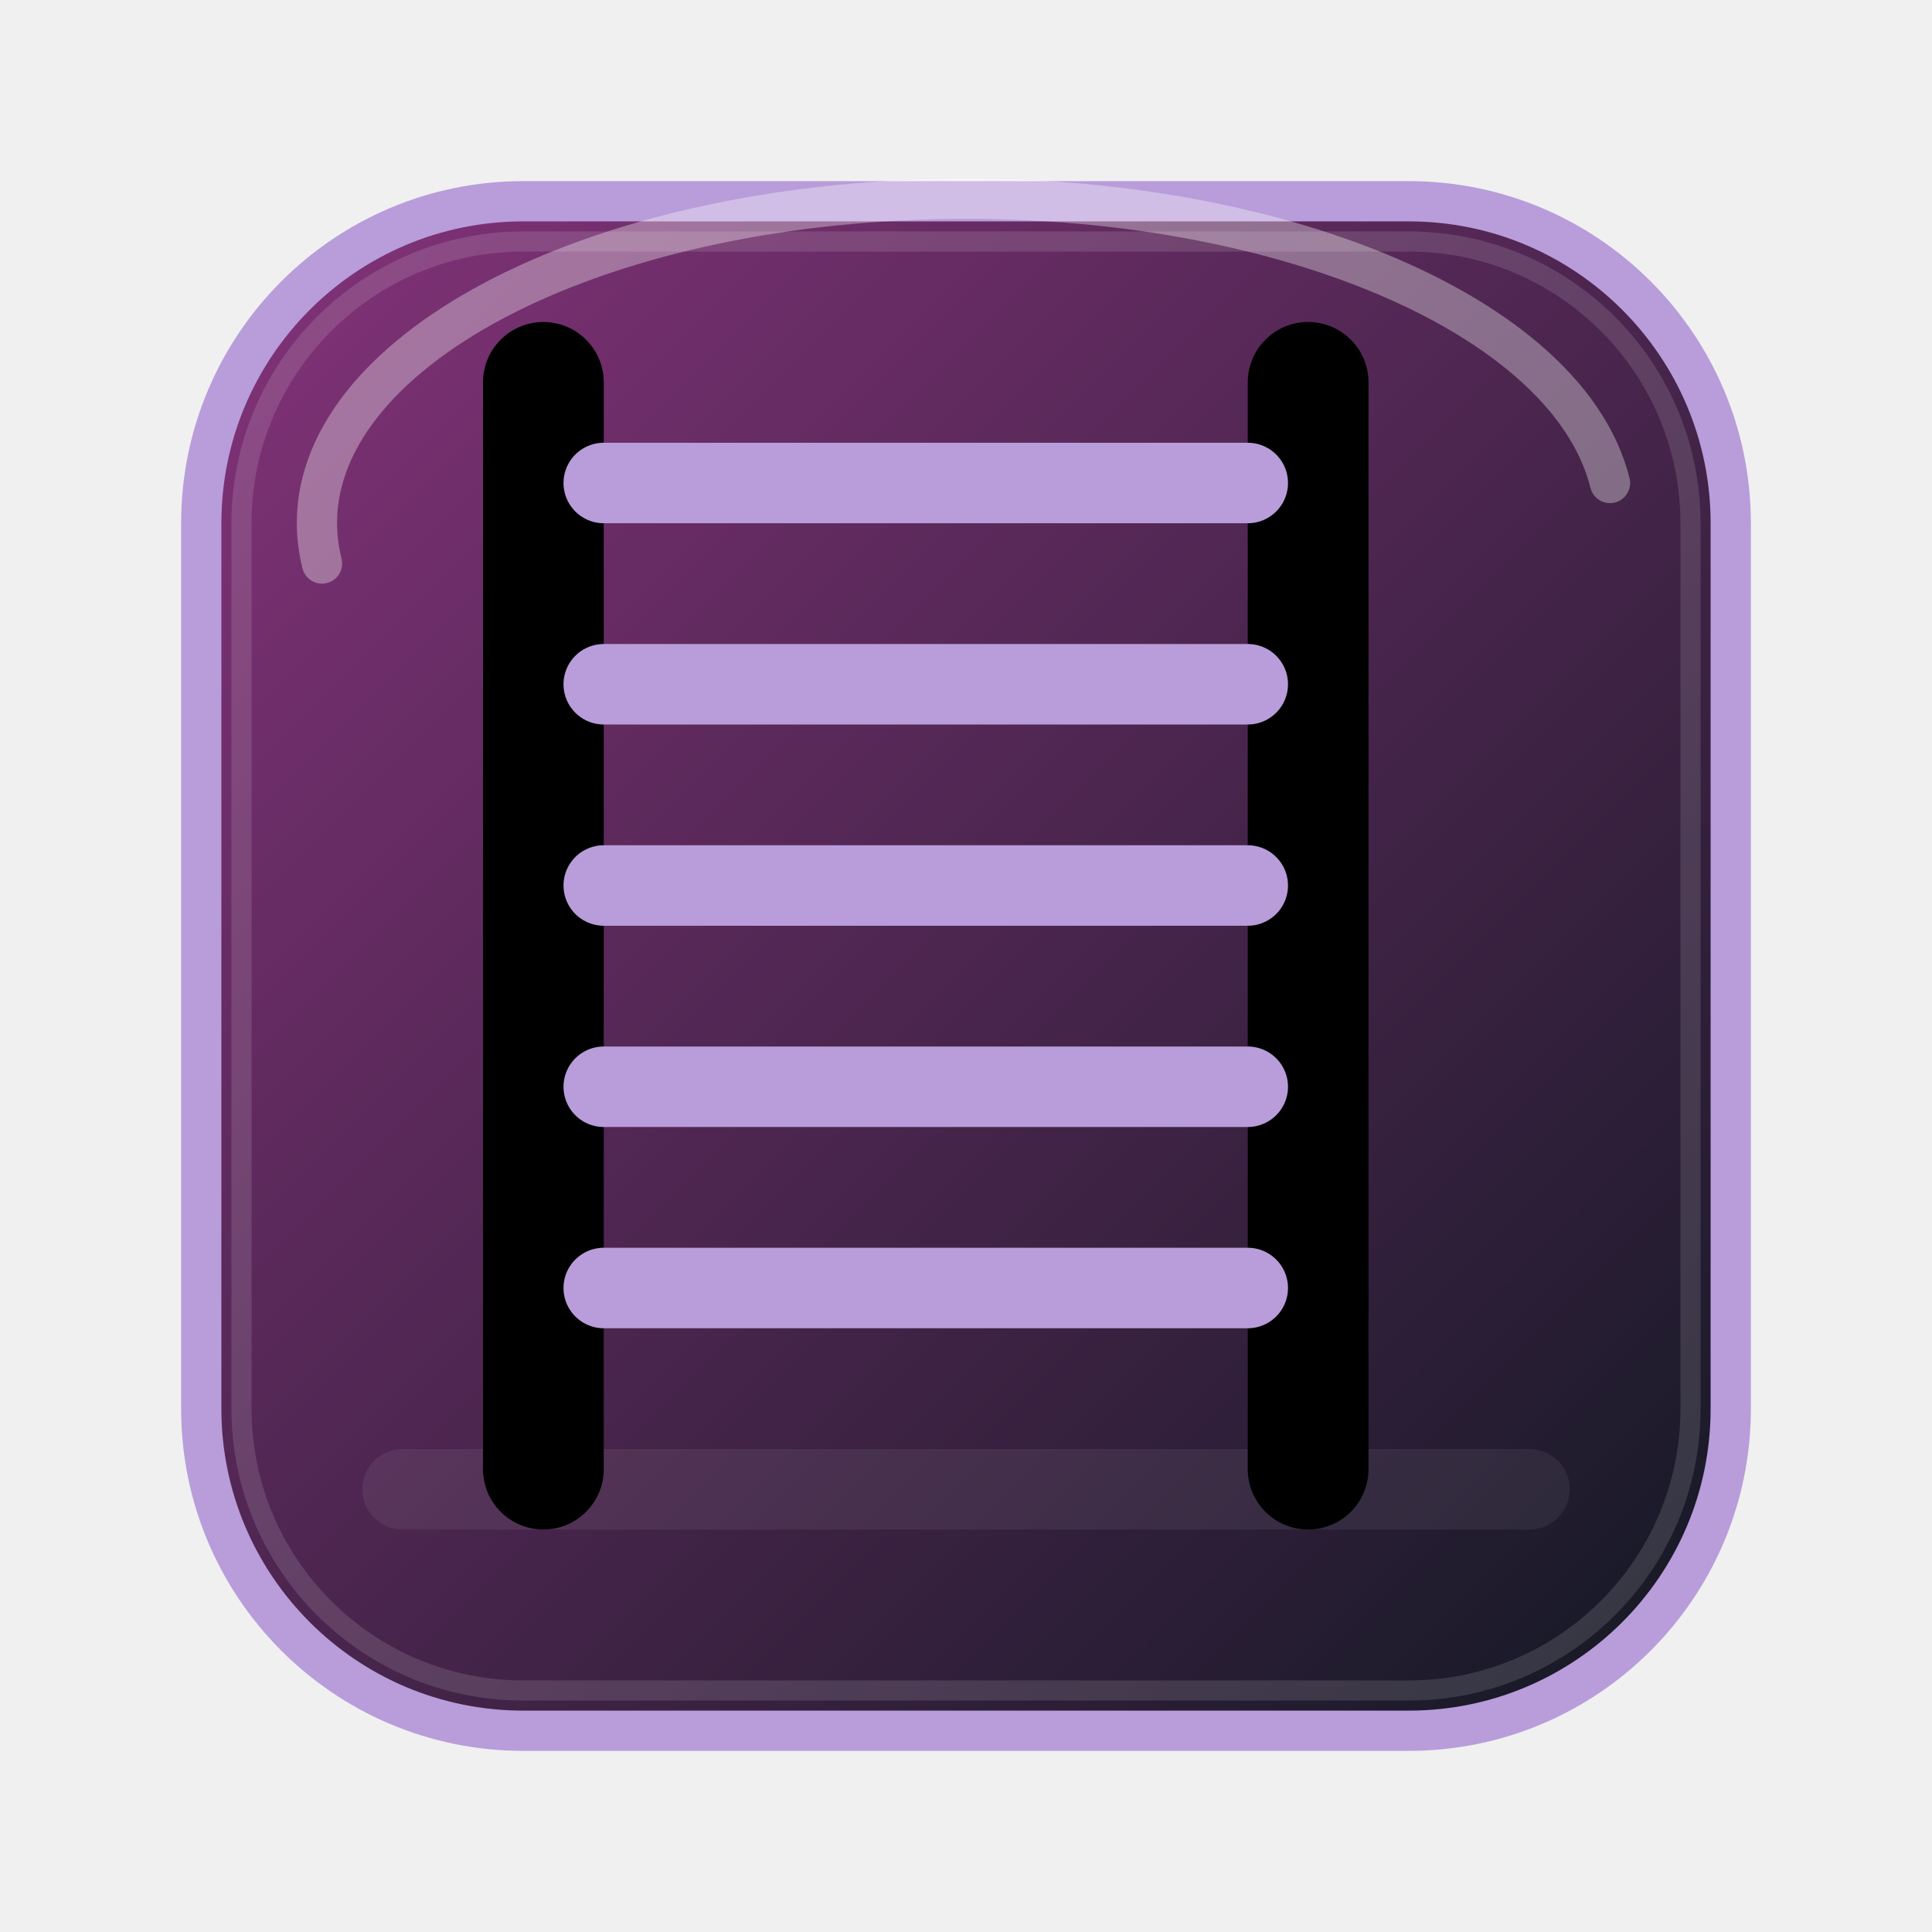
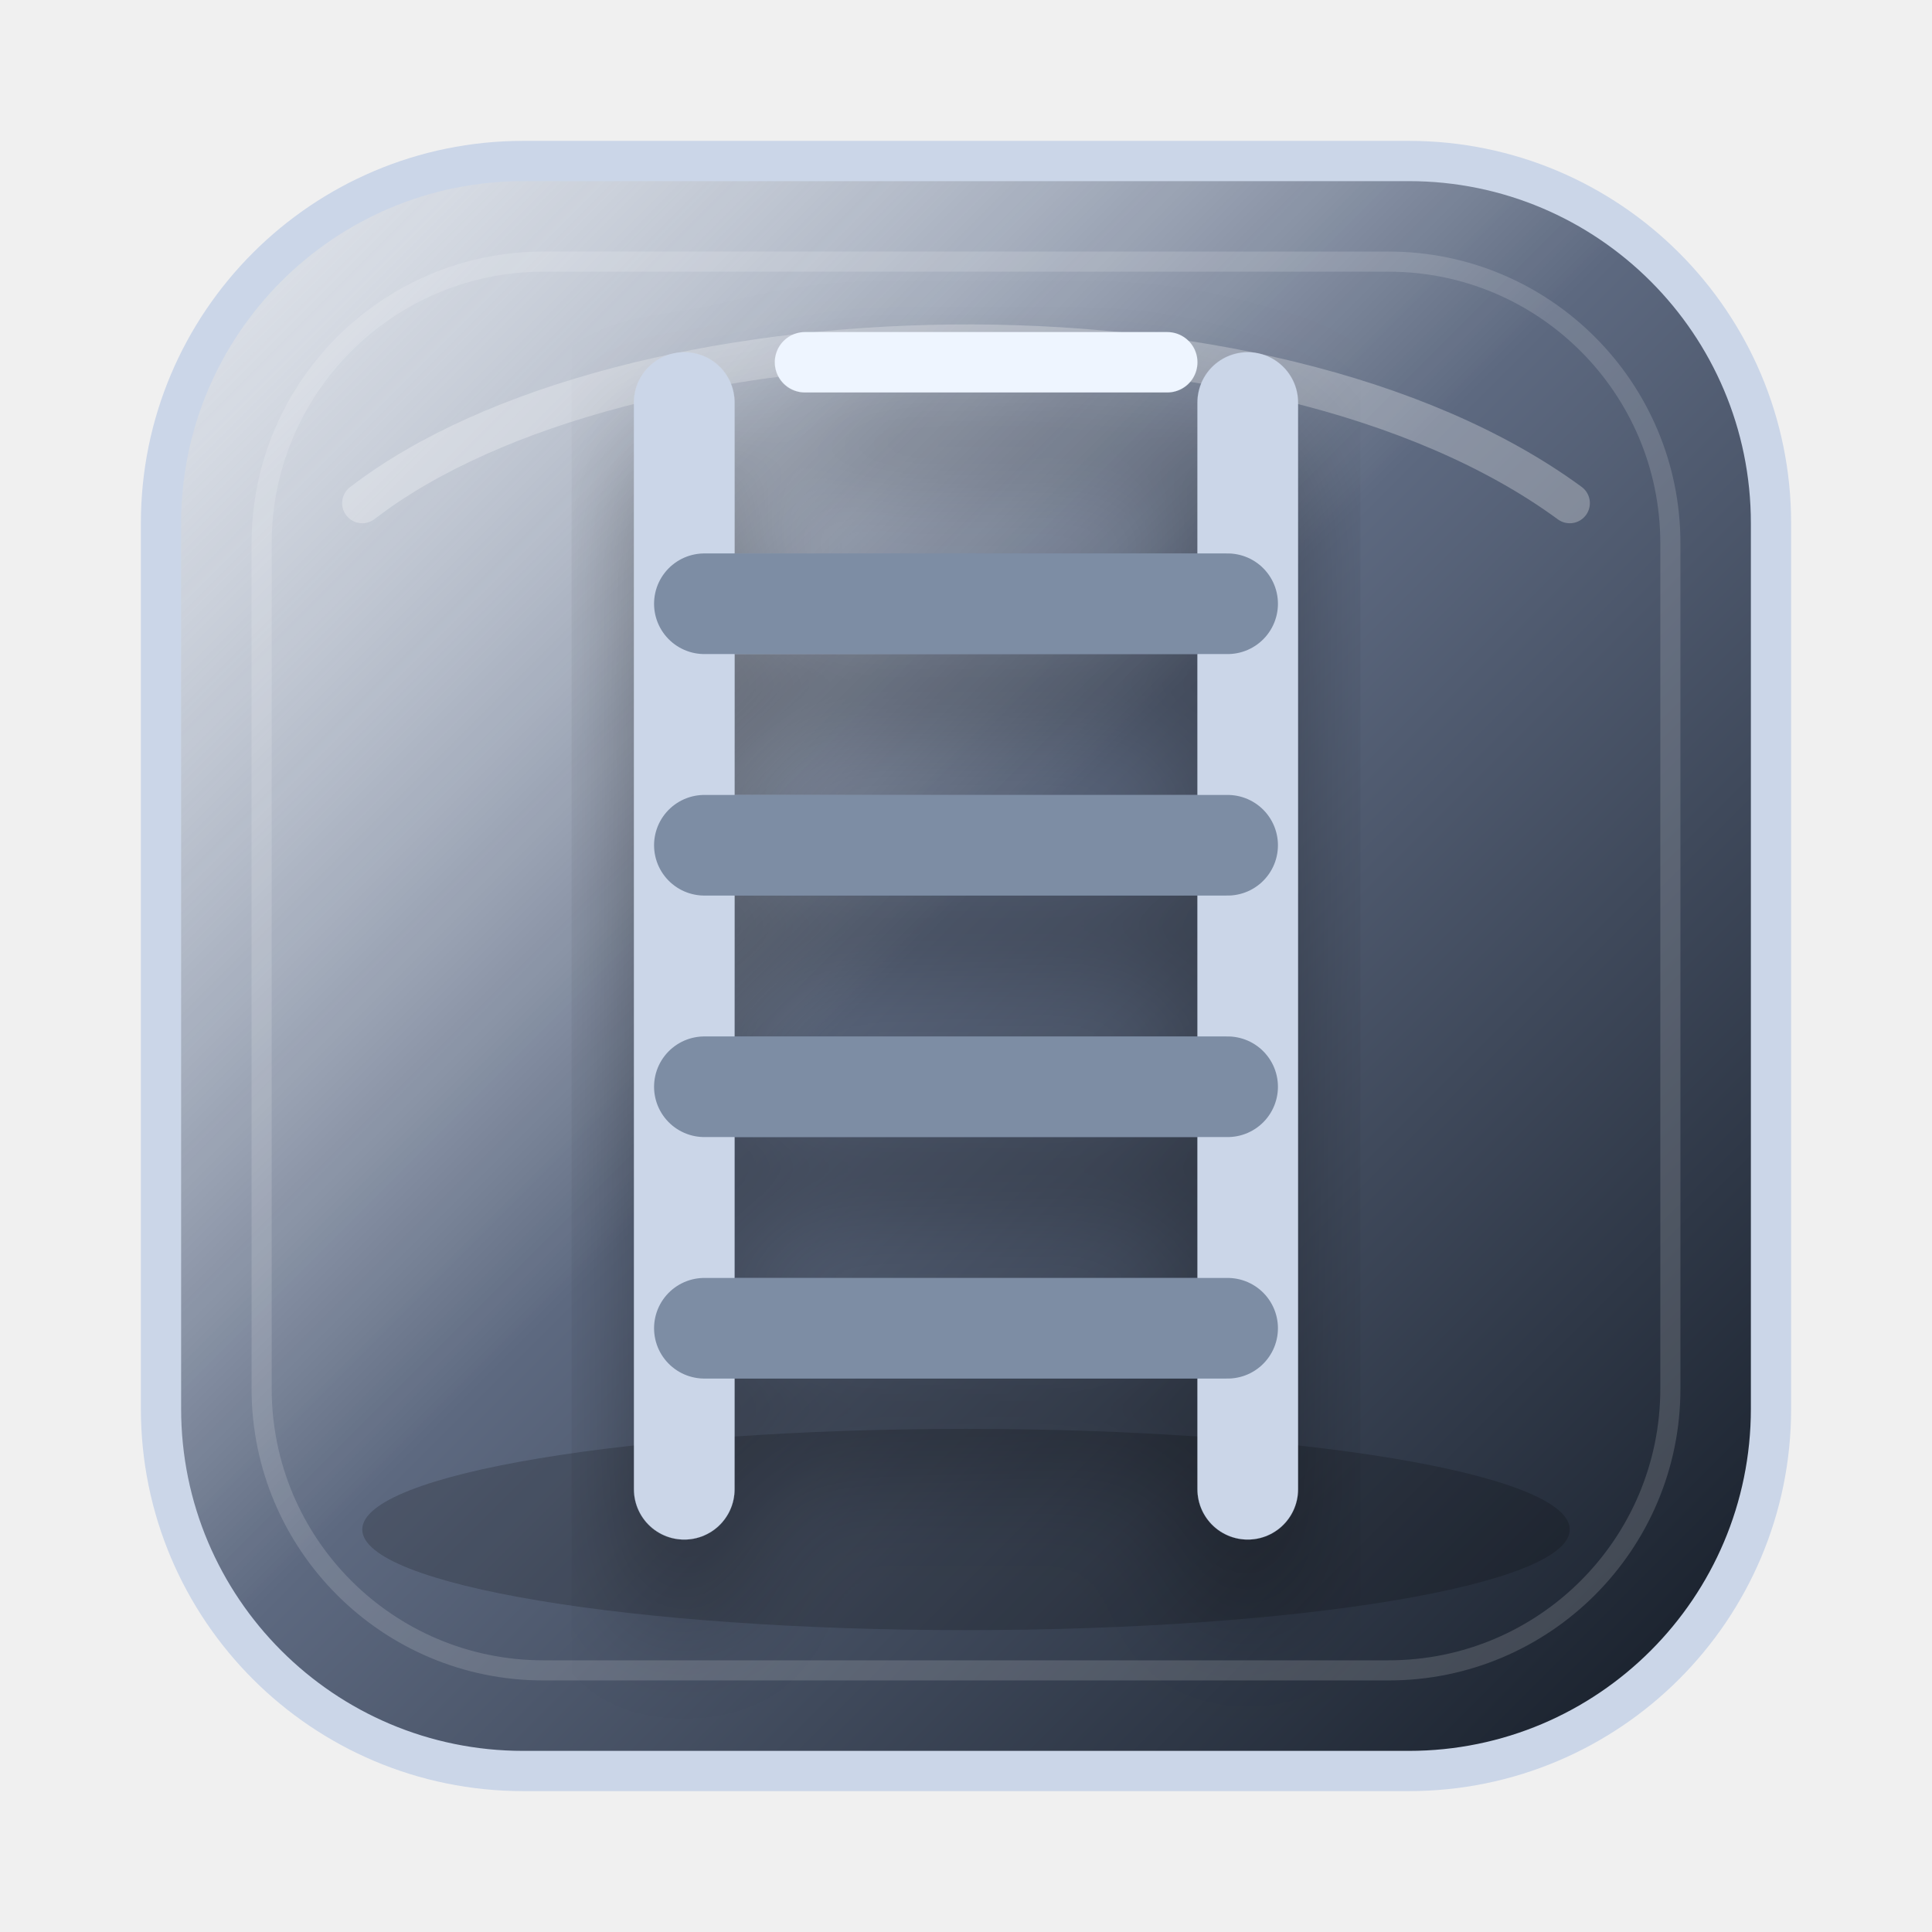
- <svg xmlns="http://www.w3.org/2000/svg" width="96" height="96" viewBox="0 0 96 96">
+ <svg xmlns="http://www.w3.org/2000/svg" width="96" height="96" viewBox="0 0 96 96" role="img" aria-label="ladder thumbnail">
  <defs>
    <linearGradient id="bg" x1="0" y1="0" x2="1" y2="1">
-       <stop offset="0%" stop-color="#eadfff" stop-opacity="0.18" />
-       <stop offset="0%" stop-color="#85337b" />
+       <stop offset="0%" stop-color="#cbd6e8" stop-opacity="0.28" />
+       <stop offset="48%" stop-color="#5d6980" />
      <stop offset="100%" stop-color="#111822" />
    </linearGradient>
+     <filter id="shadow" x="-20%" y="-20%" width="140%" height="150%">
+       <feDropShadow dx="0" dy="4" stdDeviation="3" flood-color="#000000" flood-opacity="0.35" />
+     </filter>
  </defs>
-   <rect x="10" y="10" width="76" height="76" fill="url(#bg)" stroke="#b89dda" stroke-width="2" rx="16" ry="16" />
-   <rect x="12" y="12" width="72" height="72" fill="none" stroke="#ffffff20" stroke-width="1" rx="14" ry="14" />
-   <path d="M 16 28 A 28 14 0 0 1 80 24" fill="none" stroke="#ffffff55" stroke-width="2" stroke-linecap="round" />
-   <rect x="18" y="72" width="60" height="4" fill="#ffffff10" rx="2" ry="2" />
-   <rect x="24" y="16" width="6" height="60" fill="(154, 87, 146)" rx="3" ry="3" />
-   <rect x="62" y="16" width="6" height="60" fill="(154, 87, 146)" rx="3" ry="3" />
-   <polyline points="30.0,24.0 62.0,24.0" fill="none" stroke="#b89dda" stroke-width="4" stroke-linecap="round" stroke-linejoin="round" />
-   <polyline points="30.0,34.0 62.0,34.0" fill="none" stroke="#b89dda" stroke-width="4" stroke-linecap="round" stroke-linejoin="round" />
-   <polyline points="30.0,44.0 62.0,44.0" fill="none" stroke="#b89dda" stroke-width="4" stroke-linecap="round" stroke-linejoin="round" />
-   <polyline points="30.0,54.0 62.0,54.0" fill="none" stroke="#b89dda" stroke-width="4" stroke-linecap="round" stroke-linejoin="round" />
-   <polyline points="30.0,64.0 62.0,64.0" fill="none" stroke="#b89dda" stroke-width="4" stroke-linecap="round" stroke-linejoin="round" />
+   <rect x="8" y="8" width="80" height="80" rx="18" fill="url(#bg)" stroke="#cbd6e8" stroke-width="2" />
+   <path d="M18 25 C31 15 63 14 78 25" fill="none" stroke="#ffffff" stroke-opacity="0.28" stroke-width="2" stroke-linecap="round" />
+   <ellipse cx="48" cy="76" rx="30" ry="5" fill="#000000" opacity="0.18" />
+   <g filter="url(#shadow)">
+     <g>
+       <path d="M34 20 V74 M62 20 V74" stroke="#cbd6e8" stroke-width="5" stroke-linecap="round" />
+       <path d="M35 30 H61 M35 42 H61 M35 54 H61 M35 66 H61" stroke="#7d8da4" stroke-width="5" stroke-linecap="round" />
+       <path d="M40 18 L58 18" stroke="#eef5ff" stroke-width="3" stroke-linecap="round" />
+     </g>
+   </g>
+   <rect x="13" y="13" width="70" height="70" rx="14" fill="none" stroke="#ffffff" stroke-opacity="0.15" />
</svg>
